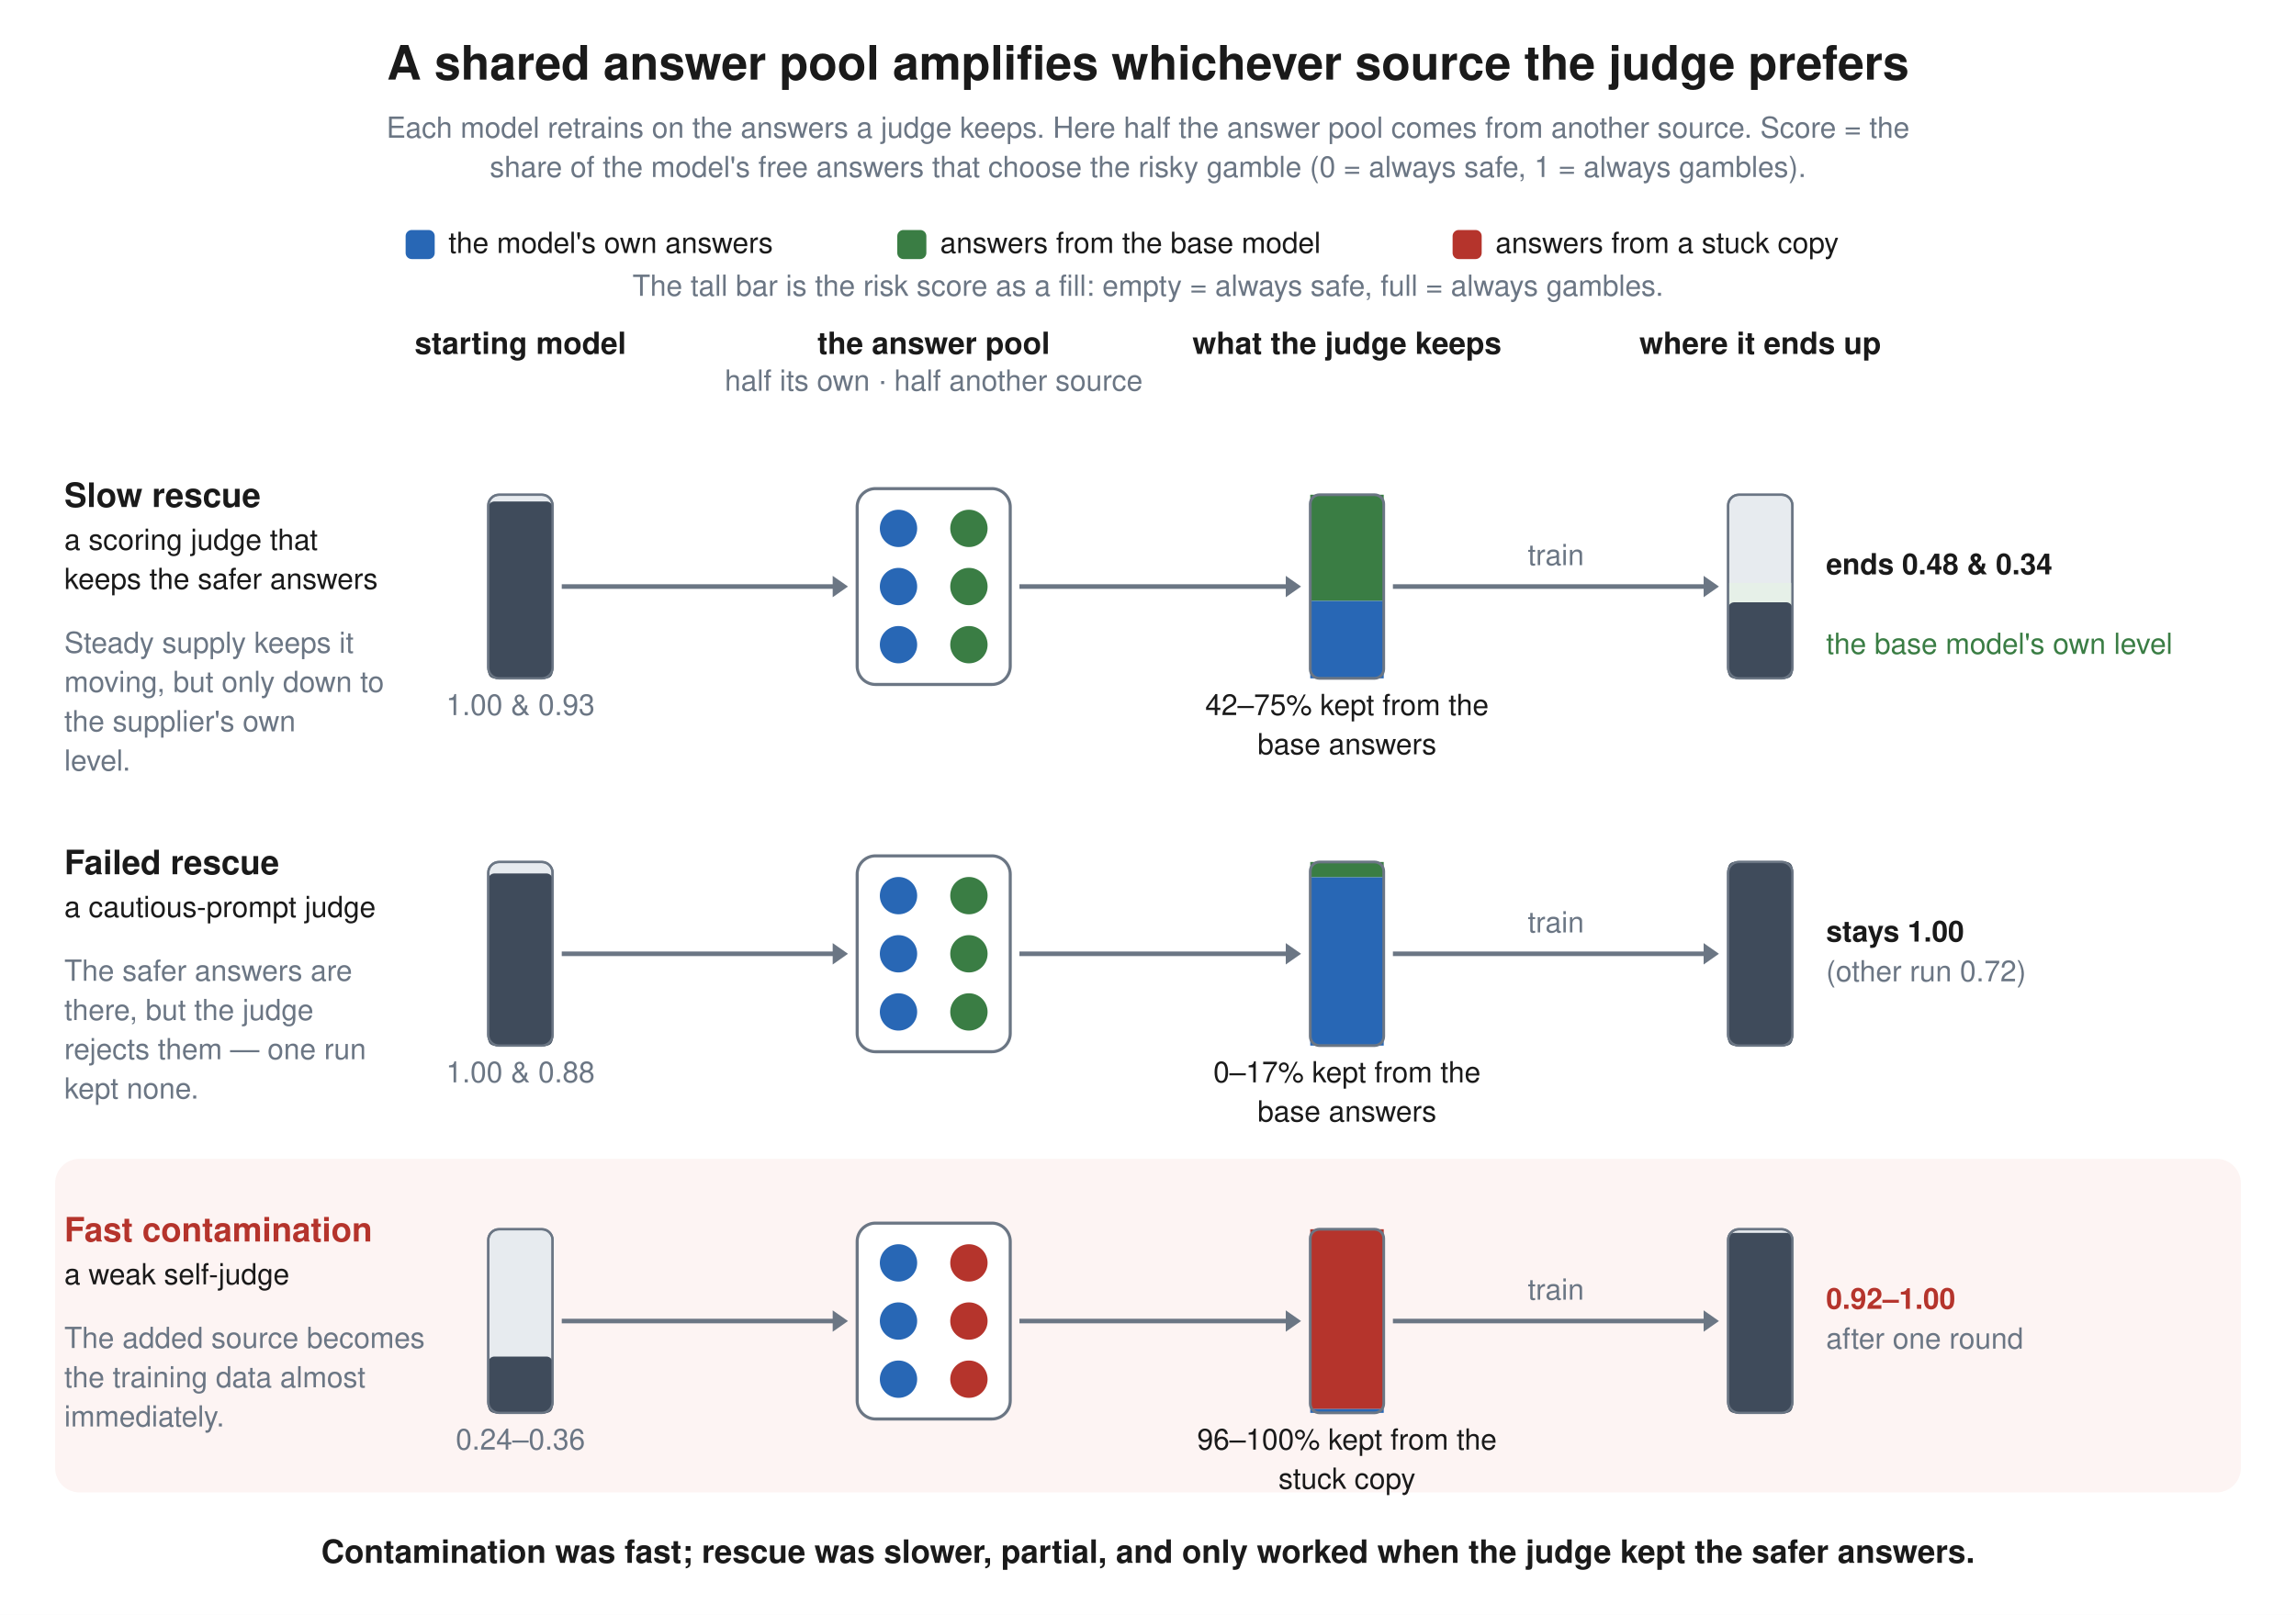
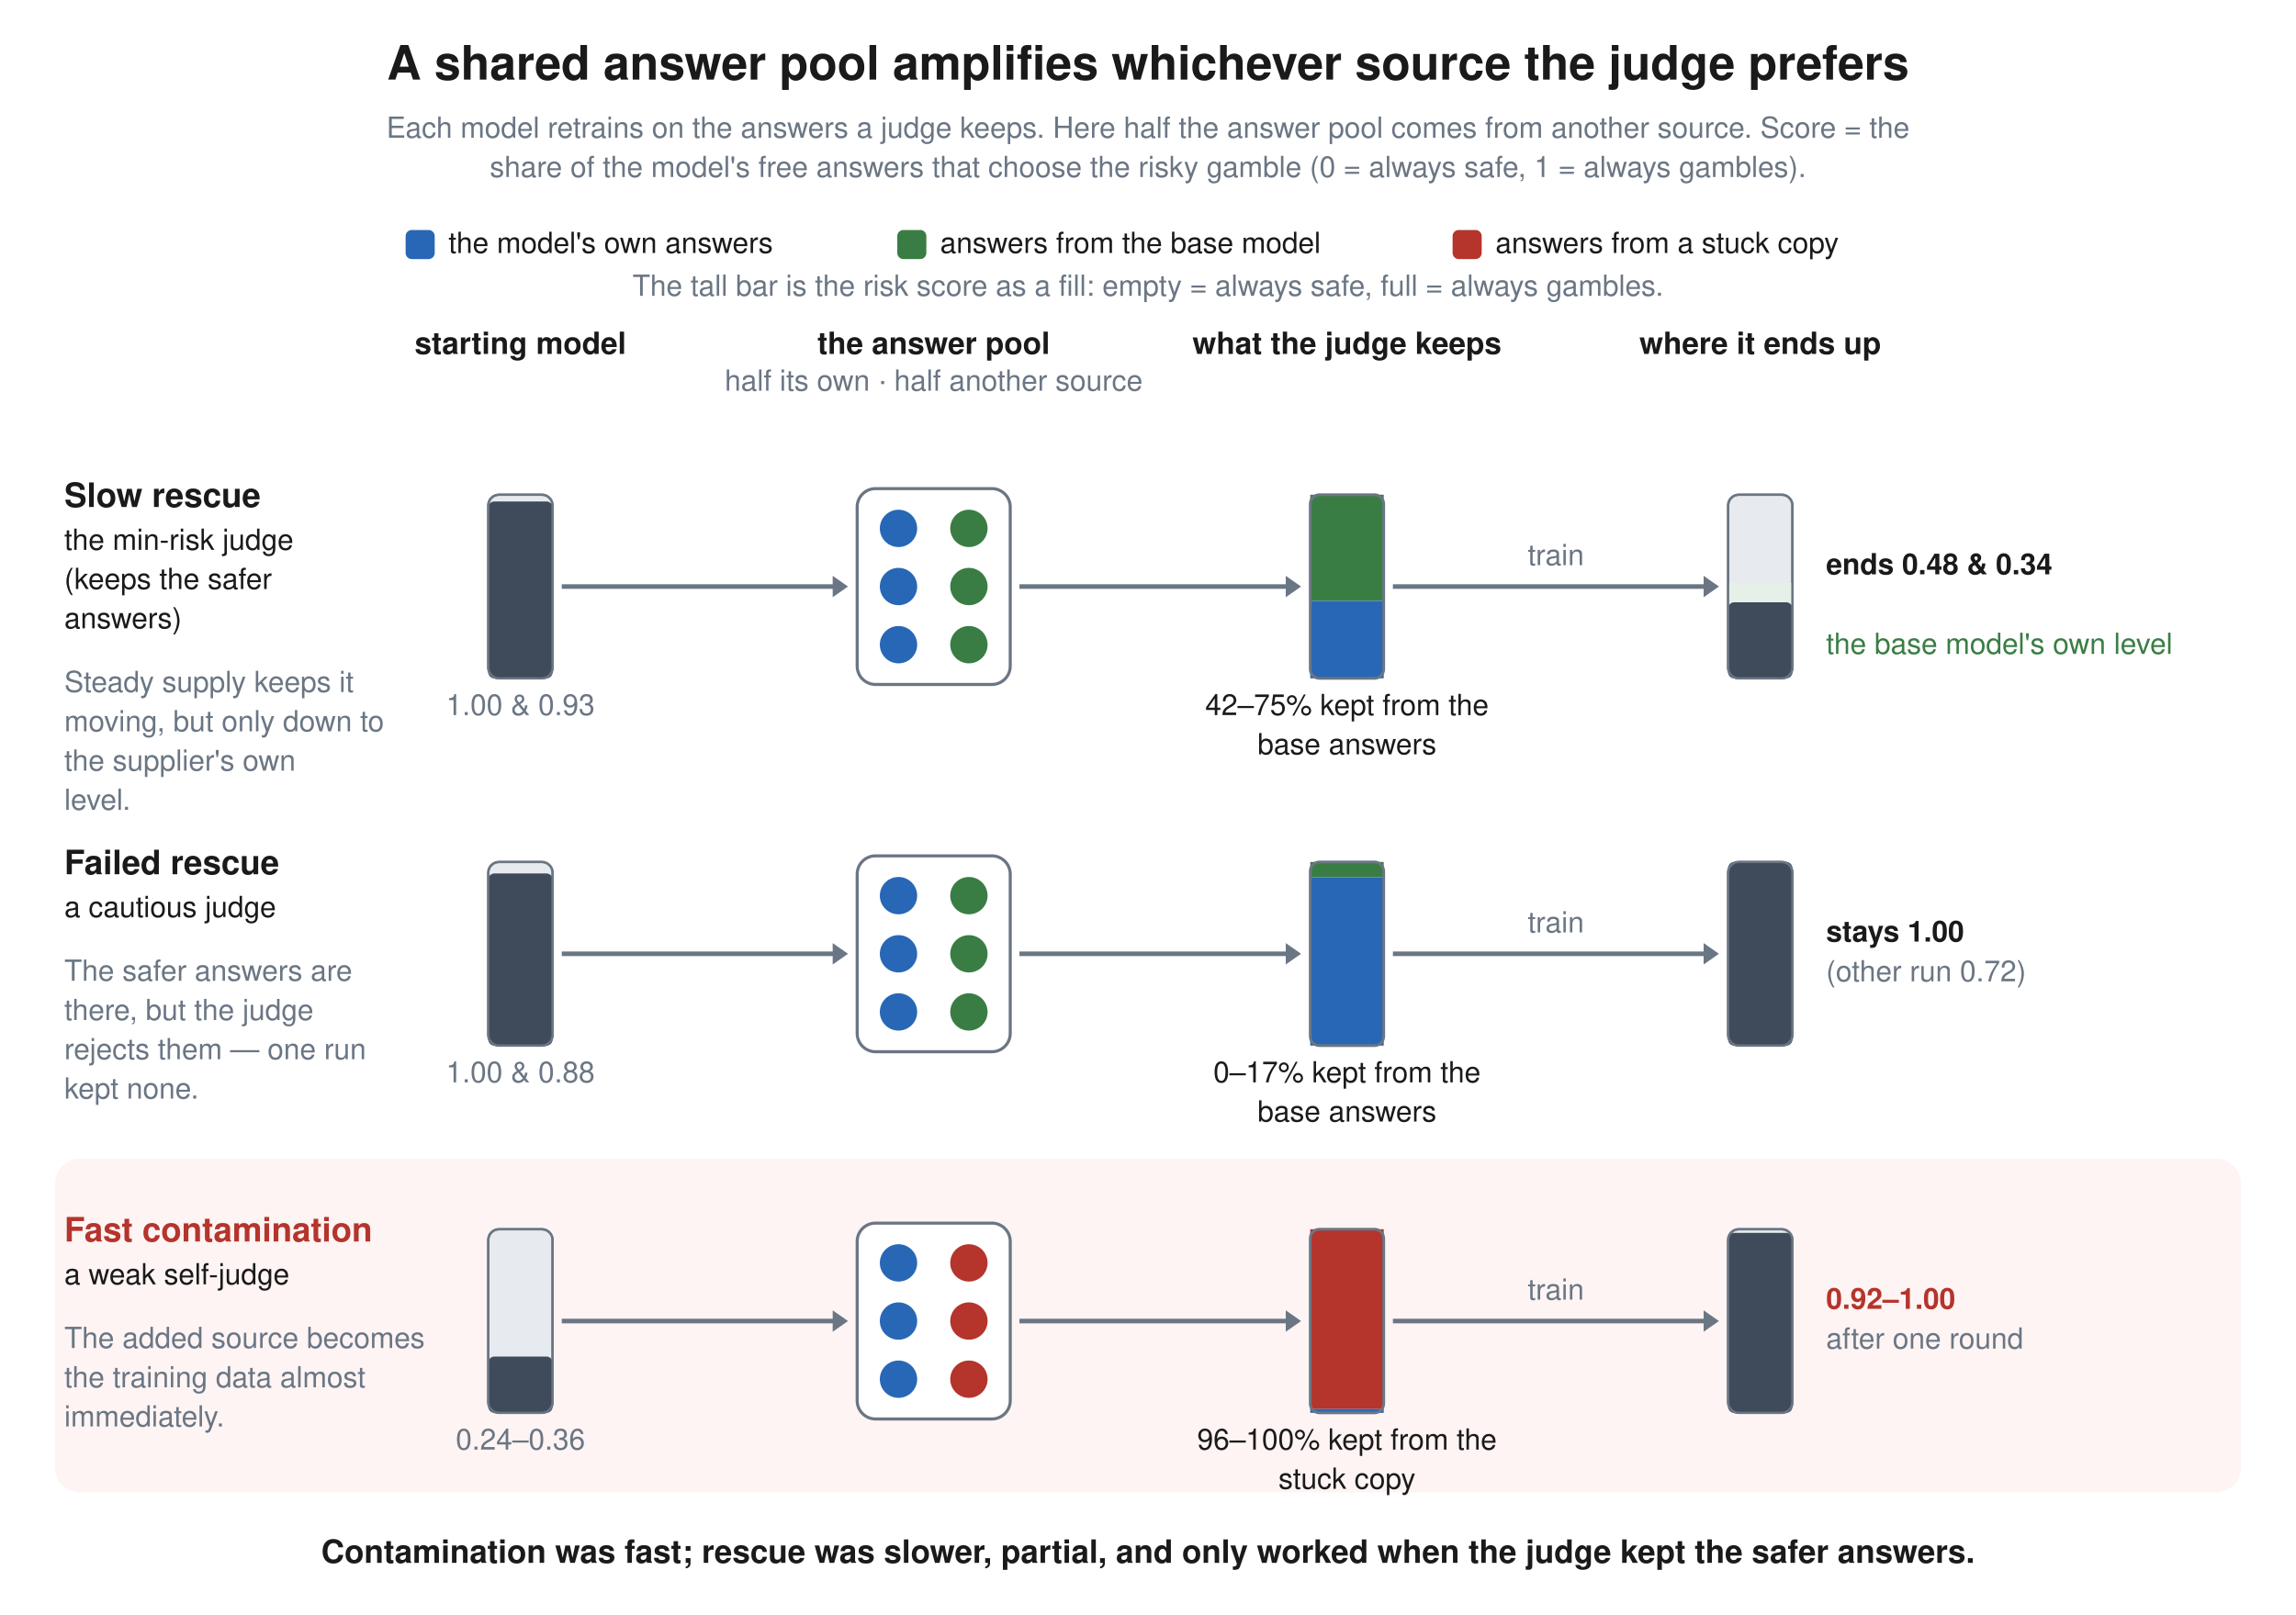
<svg xmlns="http://www.w3.org/2000/svg" viewBox="0 0 1500 1055.3" font-family="Helvetica, Arial, sans-serif">
  <rect width="1500" height="1055.3" fill="white" />
  <text x="750.0" y="52.0" text-anchor="middle" font-family="Helvetica, Arial, sans-serif" font-size="31" font-weight="bold" fill="#1a1a1a">A shared answer pool amplifies whichever source the judge prefers</text>
  <text x="750.0" y="90.0" text-anchor="middle" font-family="Helvetica, Arial, sans-serif" font-size="19" font-weight="normal" fill="#6b7684">Each model retrains on the answers a judge keeps. Here half the answer pool comes from another source. Score = the</text>
  <text x="750.0" y="115.7" text-anchor="middle" font-family="Helvetica, Arial, sans-serif" font-size="19" font-weight="normal" fill="#6b7684">share of the model's free answers that choose the risky gamble (0 = always safe, 1 = always gambles).</text>
  <rect x="265.0" y="150.3" width="19" height="19" rx="4" fill="#2867b5" />
  <text x="293.0" y="165.3" font-family="Helvetica, Arial, sans-serif" font-size="19" font-weight="normal" fill="#1a1a1a">the model's own answers</text>
  <rect x="586.2" y="150.3" width="19" height="19" rx="4" fill="#3a7d44" />
  <text x="614.2" y="165.3" font-family="Helvetica, Arial, sans-serif" font-size="19" font-weight="normal" fill="#1a1a1a">answers from the base model</text>
  <rect x="949.0" y="150.3" width="19" height="19" rx="4" fill="#b5342c" />
  <text x="977.0" y="165.3" font-family="Helvetica, Arial, sans-serif" font-size="19" font-weight="normal" fill="#1a1a1a">answers from a stuck copy</text>
  <text x="750.0" y="193.3" text-anchor="middle" font-family="Helvetica, Arial, sans-serif" font-size="19" font-weight="normal" fill="#6b7684">The tall bar is the risk score as a fill: empty = always safe, full = always gambles.</text>
  <text x="340.0" y="231.3" text-anchor="middle" font-family="Helvetica, Arial, sans-serif" font-size="20" font-weight="bold" fill="#1a1a1a">starting model</text>
  <text x="610.0" y="231.3" text-anchor="middle" font-family="Helvetica, Arial, sans-serif" font-size="20" font-weight="bold" fill="#1a1a1a">the answer pool</text>
  <text x="880.0" y="231.3" text-anchor="middle" font-family="Helvetica, Arial, sans-serif" font-size="20" font-weight="bold" fill="#1a1a1a">what the judge keeps</text>
  <text x="1150.0" y="231.3" text-anchor="middle" font-family="Helvetica, Arial, sans-serif" font-size="20" font-weight="bold" fill="#1a1a1a">where it ends up</text>
  <text x="610.0" y="255.3" text-anchor="middle" font-family="Helvetica, Arial, sans-serif" font-size="19" font-weight="normal" fill="#6b7684">half its own · half another source</text>
  <text x="42.0" y="331.3" font-family="Helvetica, Arial, sans-serif" font-size="22" font-weight="bold" fill="#1a1a1a">Slow rescue</text>
-   <text x="42.0" y="359.3" font-family="Helvetica, Arial, sans-serif" font-size="19" font-weight="normal" fill="#1a1a1a">a scoring judge that</text>
-   <text x="42.0" y="384.9" font-family="Helvetica, Arial, sans-serif" font-size="19" font-weight="normal" fill="#1a1a1a">keeps the safer answers</text>
-   <text x="42.0" y="426.6" font-family="Helvetica, Arial, sans-serif" font-size="19" font-weight="italic" fill="#6b7684">Steady supply keeps it</text>
-   <text x="42.0" y="452.2" font-family="Helvetica, Arial, sans-serif" font-size="19" font-weight="italic" fill="#6b7684">moving, but only down to</text>
-   <text x="42.0" y="477.9" font-family="Helvetica, Arial, sans-serif" font-size="19" font-weight="italic" fill="#6b7684">the supplier's own</text>
-   <text x="42.0" y="503.6" font-family="Helvetica, Arial, sans-serif" font-size="19" font-weight="italic" fill="#6b7684">level.</text>
+   <text x="42.0" y="359.3" font-family="Helvetica, Arial, sans-serif" font-size="19" font-weight="normal" fill="#1a1a1a">the min-risk judge</text>
+   <text x="42.0" y="384.9" font-family="Helvetica, Arial, sans-serif" font-size="19" font-weight="normal" fill="#1a1a1a">(keeps the safer</text>
+   <text x="42.0" y="410.6" font-family="Helvetica, Arial, sans-serif" font-size="19" font-weight="normal" fill="#1a1a1a">answers)</text>
+   <text x="42.0" y="452.2" font-family="Helvetica, Arial, sans-serif" font-size="19" font-weight="italic" fill="#6b7684">Steady supply keeps it</text>
+   <text x="42.0" y="477.9" font-family="Helvetica, Arial, sans-serif" font-size="19" font-weight="italic" fill="#6b7684">moving, but only down to</text>
+   <text x="42.0" y="503.6" font-family="Helvetica, Arial, sans-serif" font-size="19" font-weight="italic" fill="#6b7684">the supplier's own</text>
+   <text x="42.0" y="529.2" font-family="Helvetica, Arial, sans-serif" font-size="19" font-weight="italic" fill="#6b7684">level.</text>
  <line x1="367.0" y1="383.3" x2="545.0" y2="383.3" stroke="#6b7684" stroke-width="3.0" />
  <path d="M 544.0 376.3 L 554.0 383.3 L 544.0 390.3 z" fill="#6b7684" />
  <line x1="666.0" y1="383.3" x2="841.0" y2="383.3" stroke="#6b7684" stroke-width="3.0" />
  <path d="M 840.0 376.3 L 850.0 383.3 L 840.0 390.3 z" fill="#6b7684" />
  <line x1="910.0" y1="383.3" x2="1114.0" y2="383.3" stroke="#6b7684" stroke-width="3.0" />
  <path d="M 1113.0 376.3 L 1123.0 383.3 L 1113.0 390.3 z" fill="#6b7684" />
  <text x="1016.5" y="369.3" text-anchor="middle" font-family="Helvetica, Arial, sans-serif" font-size="19" font-weight="normal" fill="#6b7684">train</text>
  <rect x="319.0" y="323.3" width="42.0" height="120.0" rx="7" fill="#e7ebef" stroke="#6b7684" stroke-width="1.5" />
  <rect x="319.0" y="327.7" width="42" height="115.6" rx="4" fill="#3f4b5b" />
  <rect x="319.0" y="323.3" width="42.0" height="120.0" rx="7" fill="none" stroke="#6b7684" stroke-width="1.5" />
  <text x="340.0" y="467.3" text-anchor="middle" font-family="Helvetica, Arial, sans-serif" font-size="19" font-weight="normal" fill="#6b7684">1.00 &amp; 0.93</text>
  <rect x="560.0" y="319.3" width="100.0" height="128.0" rx="12" fill="white" stroke="#6b7684" stroke-width="2" />
  <circle cx="587.0" cy="345.3" r="13" fill="#2867b5" stroke="white" stroke-width="1.6" />
  <circle cx="587.0" cy="383.3" r="13" fill="#2867b5" stroke="white" stroke-width="1.6" />
  <circle cx="587.0" cy="421.3" r="13" fill="#2867b5" stroke="white" stroke-width="1.6" />
  <circle cx="633.0" cy="345.3" r="13" fill="#3a7d44" stroke="white" stroke-width="1.6" />
  <circle cx="633.0" cy="383.3" r="13" fill="#3a7d44" stroke="white" stroke-width="1.6" />
  <circle cx="633.0" cy="421.3" r="13" fill="#3a7d44" stroke="white" stroke-width="1.6" />
  <rect x="856.0" y="323.3" width="48" height="69.4" fill="#3a7d44" />
  <rect x="856.0" y="392.7" width="48" height="50.6" fill="#2867b5" />
  <rect x="856.0" y="323.3" width="48.0" height="120.0" rx="6" fill="none" stroke="#6b7684" stroke-width="1.8" />
  <text x="880.0" y="467.3" text-anchor="middle" font-family="Helvetica, Arial, sans-serif" font-size="19" font-weight="normal" fill="#1a1a1a">42–75% kept from the</text>
  <text x="880.0" y="492.9" text-anchor="middle" font-family="Helvetica, Arial, sans-serif" font-size="19" font-weight="normal" fill="#1a1a1a">base answers</text>
  <rect x="1129.0" y="323.3" width="42.0" height="120.0" rx="7" fill="#e7ebef" stroke="#6b7684" stroke-width="1.5" />
  <rect x="1129.0" y="380.9" width="42" height="26.4" fill="#e6f0e8" />
  <rect x="1129.0" y="393.6" width="42" height="49.7" rx="4" fill="#3f4b5b" />
  <rect x="1129.0" y="323.3" width="42.0" height="120.0" rx="7" fill="none" stroke="#6b7684" stroke-width="1.5" />
  <text x="1193.0" y="375.3" font-family="Helvetica, Arial, sans-serif" font-size="19" font-weight="bold" fill="#1a1a1a">ends 0.48 &amp; 0.34</text>
  <text x="1193.0" y="427.3" font-family="Helvetica, Arial, sans-serif" font-size="19" font-weight="normal" fill="#3a7d44">the base model's own level</text>
  <text x="42.0" y="571.3" font-family="Helvetica, Arial, sans-serif" font-size="22" font-weight="bold" fill="#1a1a1a">Failed rescue</text>
-   <text x="42.0" y="599.3" font-family="Helvetica, Arial, sans-serif" font-size="19" font-weight="normal" fill="#1a1a1a">a cautious-prompt judge</text>
+   <text x="42.0" y="599.3" font-family="Helvetica, Arial, sans-serif" font-size="19" font-weight="normal" fill="#1a1a1a">a cautious judge</text>
  <text x="42.0" y="640.9" font-family="Helvetica, Arial, sans-serif" font-size="19" font-weight="italic" fill="#6b7684">The safer answers are</text>
  <text x="42.0" y="666.6" font-family="Helvetica, Arial, sans-serif" font-size="19" font-weight="italic" fill="#6b7684">there, but the judge</text>
  <text x="42.0" y="692.2" font-family="Helvetica, Arial, sans-serif" font-size="19" font-weight="italic" fill="#6b7684">rejects them — one run</text>
  <text x="42.0" y="717.9" font-family="Helvetica, Arial, sans-serif" font-size="19" font-weight="italic" fill="#6b7684">kept none.</text>
  <line x1="367.0" y1="623.3" x2="545.0" y2="623.3" stroke="#6b7684" stroke-width="3.0" />
  <path d="M 544.0 616.3 L 554.0 623.3 L 544.0 630.3 z" fill="#6b7684" />
  <line x1="666.0" y1="623.3" x2="841.0" y2="623.3" stroke="#6b7684" stroke-width="3.0" />
  <path d="M 840.0 616.3 L 850.0 623.3 L 840.0 630.3 z" fill="#6b7684" />
  <line x1="910.0" y1="623.3" x2="1114.0" y2="623.3" stroke="#6b7684" stroke-width="3.0" />
  <path d="M 1113.0 616.3 L 1123.0 623.3 L 1113.0 630.3 z" fill="#6b7684" />
  <text x="1016.5" y="609.3" text-anchor="middle" font-family="Helvetica, Arial, sans-serif" font-size="19" font-weight="normal" fill="#6b7684">train</text>
  <rect x="319.0" y="563.3" width="42.0" height="120.0" rx="7" fill="#e7ebef" stroke="#6b7684" stroke-width="1.5" />
  <rect x="319.0" y="570.8" width="42" height="112.5" rx="4" fill="#3f4b5b" />
  <rect x="319.0" y="563.3" width="42.0" height="120.0" rx="7" fill="none" stroke="#6b7684" stroke-width="1.5" />
  <text x="340.0" y="707.3" text-anchor="middle" font-family="Helvetica, Arial, sans-serif" font-size="19" font-weight="normal" fill="#6b7684">1.00 &amp; 0.88</text>
  <rect x="560.0" y="559.3" width="100.0" height="128.0" rx="12" fill="white" stroke="#6b7684" stroke-width="2" />
  <circle cx="587.0" cy="585.3" r="13" fill="#2867b5" stroke="white" stroke-width="1.6" />
  <circle cx="587.0" cy="623.3" r="13" fill="#2867b5" stroke="white" stroke-width="1.6" />
  <circle cx="587.0" cy="661.3" r="13" fill="#2867b5" stroke="white" stroke-width="1.6" />
  <circle cx="633.0" cy="585.3" r="13" fill="#3a7d44" stroke="white" stroke-width="1.6" />
  <circle cx="633.0" cy="623.3" r="13" fill="#3a7d44" stroke="white" stroke-width="1.6" />
  <circle cx="633.0" cy="661.3" r="13" fill="#3a7d44" stroke="white" stroke-width="1.6" />
  <rect x="856.0" y="563.3" width="48" height="10.0" fill="#3a7d44" />
  <rect x="856.0" y="573.3" width="48" height="110.0" fill="#2867b5" />
  <rect x="856.0" y="563.3" width="48.0" height="120.0" rx="6" fill="none" stroke="#6b7684" stroke-width="1.8" />
  <text x="880.0" y="707.3" text-anchor="middle" font-family="Helvetica, Arial, sans-serif" font-size="19" font-weight="normal" fill="#1a1a1a">0–17% kept from the</text>
  <text x="880.0" y="732.9" text-anchor="middle" font-family="Helvetica, Arial, sans-serif" font-size="19" font-weight="normal" fill="#1a1a1a">base answers</text>
  <rect x="1129.0" y="563.3" width="42.0" height="120.0" rx="7" fill="#e7ebef" stroke="#6b7684" stroke-width="1.5" />
  <rect x="1129.0" y="563.3" width="42" height="120.0" rx="4" fill="#3f4b5b" />
  <rect x="1129.0" y="563.3" width="42.0" height="120.0" rx="7" fill="none" stroke="#6b7684" stroke-width="1.5" />
  <text x="1193.0" y="615.3" font-family="Helvetica, Arial, sans-serif" font-size="19" font-weight="bold" fill="#1a1a1a">stays 1.00</text>
  <text x="1193.0" y="641.3" font-family="Helvetica, Arial, sans-serif" font-size="19" font-weight="normal" fill="#6b7684">(other run 0.72)</text>
  <rect x="36.0" y="757.3" width="1428.0" height="218.0" rx="16" fill="#fdf4f3" />
  <text x="42.0" y="811.3" font-family="Helvetica, Arial, sans-serif" font-size="22" font-weight="bold" fill="#b5342c">Fast contamination</text>
  <text x="42.0" y="839.3" font-family="Helvetica, Arial, sans-serif" font-size="19" font-weight="normal" fill="#1a1a1a">a weak self-judge</text>
  <text x="42.0" y="880.9" font-family="Helvetica, Arial, sans-serif" font-size="19" font-weight="italic" fill="#6b7684">The added source becomes</text>
  <text x="42.0" y="906.6" font-family="Helvetica, Arial, sans-serif" font-size="19" font-weight="italic" fill="#6b7684">the training data almost</text>
  <text x="42.0" y="932.2" font-family="Helvetica, Arial, sans-serif" font-size="19" font-weight="italic" fill="#6b7684">immediately.</text>
  <line x1="367.0" y1="863.3" x2="545.0" y2="863.3" stroke="#6b7684" stroke-width="3.0" />
  <path d="M 544.0 856.3 L 554.0 863.3 L 544.0 870.3 z" fill="#6b7684" />
  <line x1="666.0" y1="863.3" x2="841.0" y2="863.3" stroke="#6b7684" stroke-width="3.0" />
  <path d="M 840.0 856.3 L 850.0 863.3 L 840.0 870.3 z" fill="#6b7684" />
  <line x1="910.0" y1="863.3" x2="1114.0" y2="863.3" stroke="#6b7684" stroke-width="3.0" />
  <path d="M 1113.0 856.3 L 1123.0 863.3 L 1113.0 870.3 z" fill="#6b7684" />
  <text x="1016.5" y="849.3" text-anchor="middle" font-family="Helvetica, Arial, sans-serif" font-size="19" font-weight="normal" fill="#6b7684">train</text>
  <rect x="319.0" y="803.3" width="42.0" height="120.0" rx="7" fill="#e7ebef" stroke="#6b7684" stroke-width="1.5" />
  <rect x="319.0" y="886.5" width="42" height="36.8" rx="4" fill="#3f4b5b" />
  <rect x="319.0" y="803.3" width="42.0" height="120.0" rx="7" fill="none" stroke="#6b7684" stroke-width="1.5" />
  <text x="340.0" y="947.3" text-anchor="middle" font-family="Helvetica, Arial, sans-serif" font-size="19" font-weight="normal" fill="#6b7684">0.24–0.36</text>
  <rect x="560.0" y="799.3" width="100.0" height="128.0" rx="12" fill="white" stroke="#6b7684" stroke-width="2" />
  <circle cx="587.0" cy="825.3" r="13" fill="#2867b5" stroke="white" stroke-width="1.6" />
  <circle cx="587.0" cy="863.3" r="13" fill="#2867b5" stroke="white" stroke-width="1.6" />
  <circle cx="587.0" cy="901.3" r="13" fill="#2867b5" stroke="white" stroke-width="1.6" />
  <circle cx="633.0" cy="825.3" r="13" fill="#b5342c" stroke="white" stroke-width="1.6" />
  <circle cx="633.0" cy="863.3" r="13" fill="#b5342c" stroke="white" stroke-width="1.6" />
  <circle cx="633.0" cy="901.3" r="13" fill="#b5342c" stroke="white" stroke-width="1.6" />
  <rect x="856.0" y="803.3" width="48" height="117.5" fill="#b5342c" />
  <rect x="856.0" y="920.8" width="48" height="2.5" fill="#2867b5" />
  <rect x="856.0" y="803.3" width="48.0" height="120.0" rx="6" fill="none" stroke="#6b7684" stroke-width="1.8" />
  <text x="880.0" y="947.3" text-anchor="middle" font-family="Helvetica, Arial, sans-serif" font-size="19" font-weight="normal" fill="#1a1a1a">96–100% kept from the</text>
  <text x="880.0" y="972.9" text-anchor="middle" font-family="Helvetica, Arial, sans-serif" font-size="19" font-weight="normal" fill="#1a1a1a">stuck copy</text>
  <rect x="1129.0" y="803.3" width="42.0" height="120.0" rx="7" fill="#e7ebef" stroke="#6b7684" stroke-width="1.5" />
  <rect x="1129.0" y="805.7" width="42" height="117.6" rx="4" fill="#3f4b5b" />
  <rect x="1129.0" y="803.3" width="42.0" height="120.0" rx="7" fill="none" stroke="#6b7684" stroke-width="1.5" />
  <text x="1193.0" y="855.3" font-family="Helvetica, Arial, sans-serif" font-size="19" font-weight="bold" fill="#b5342c">0.92–1.00</text>
  <text x="1193.0" y="881.3" font-family="Helvetica, Arial, sans-serif" font-size="19" font-weight="normal" fill="#6b7684">after one round</text>
  <text x="750.0" y="1021.3" text-anchor="middle" font-family="Helvetica, Arial, sans-serif" font-size="21" font-weight="bold" fill="#1a1a1a">Contamination was fast; rescue was slower, partial, and only worked when the judge kept the safer answers.</text>
</svg>
